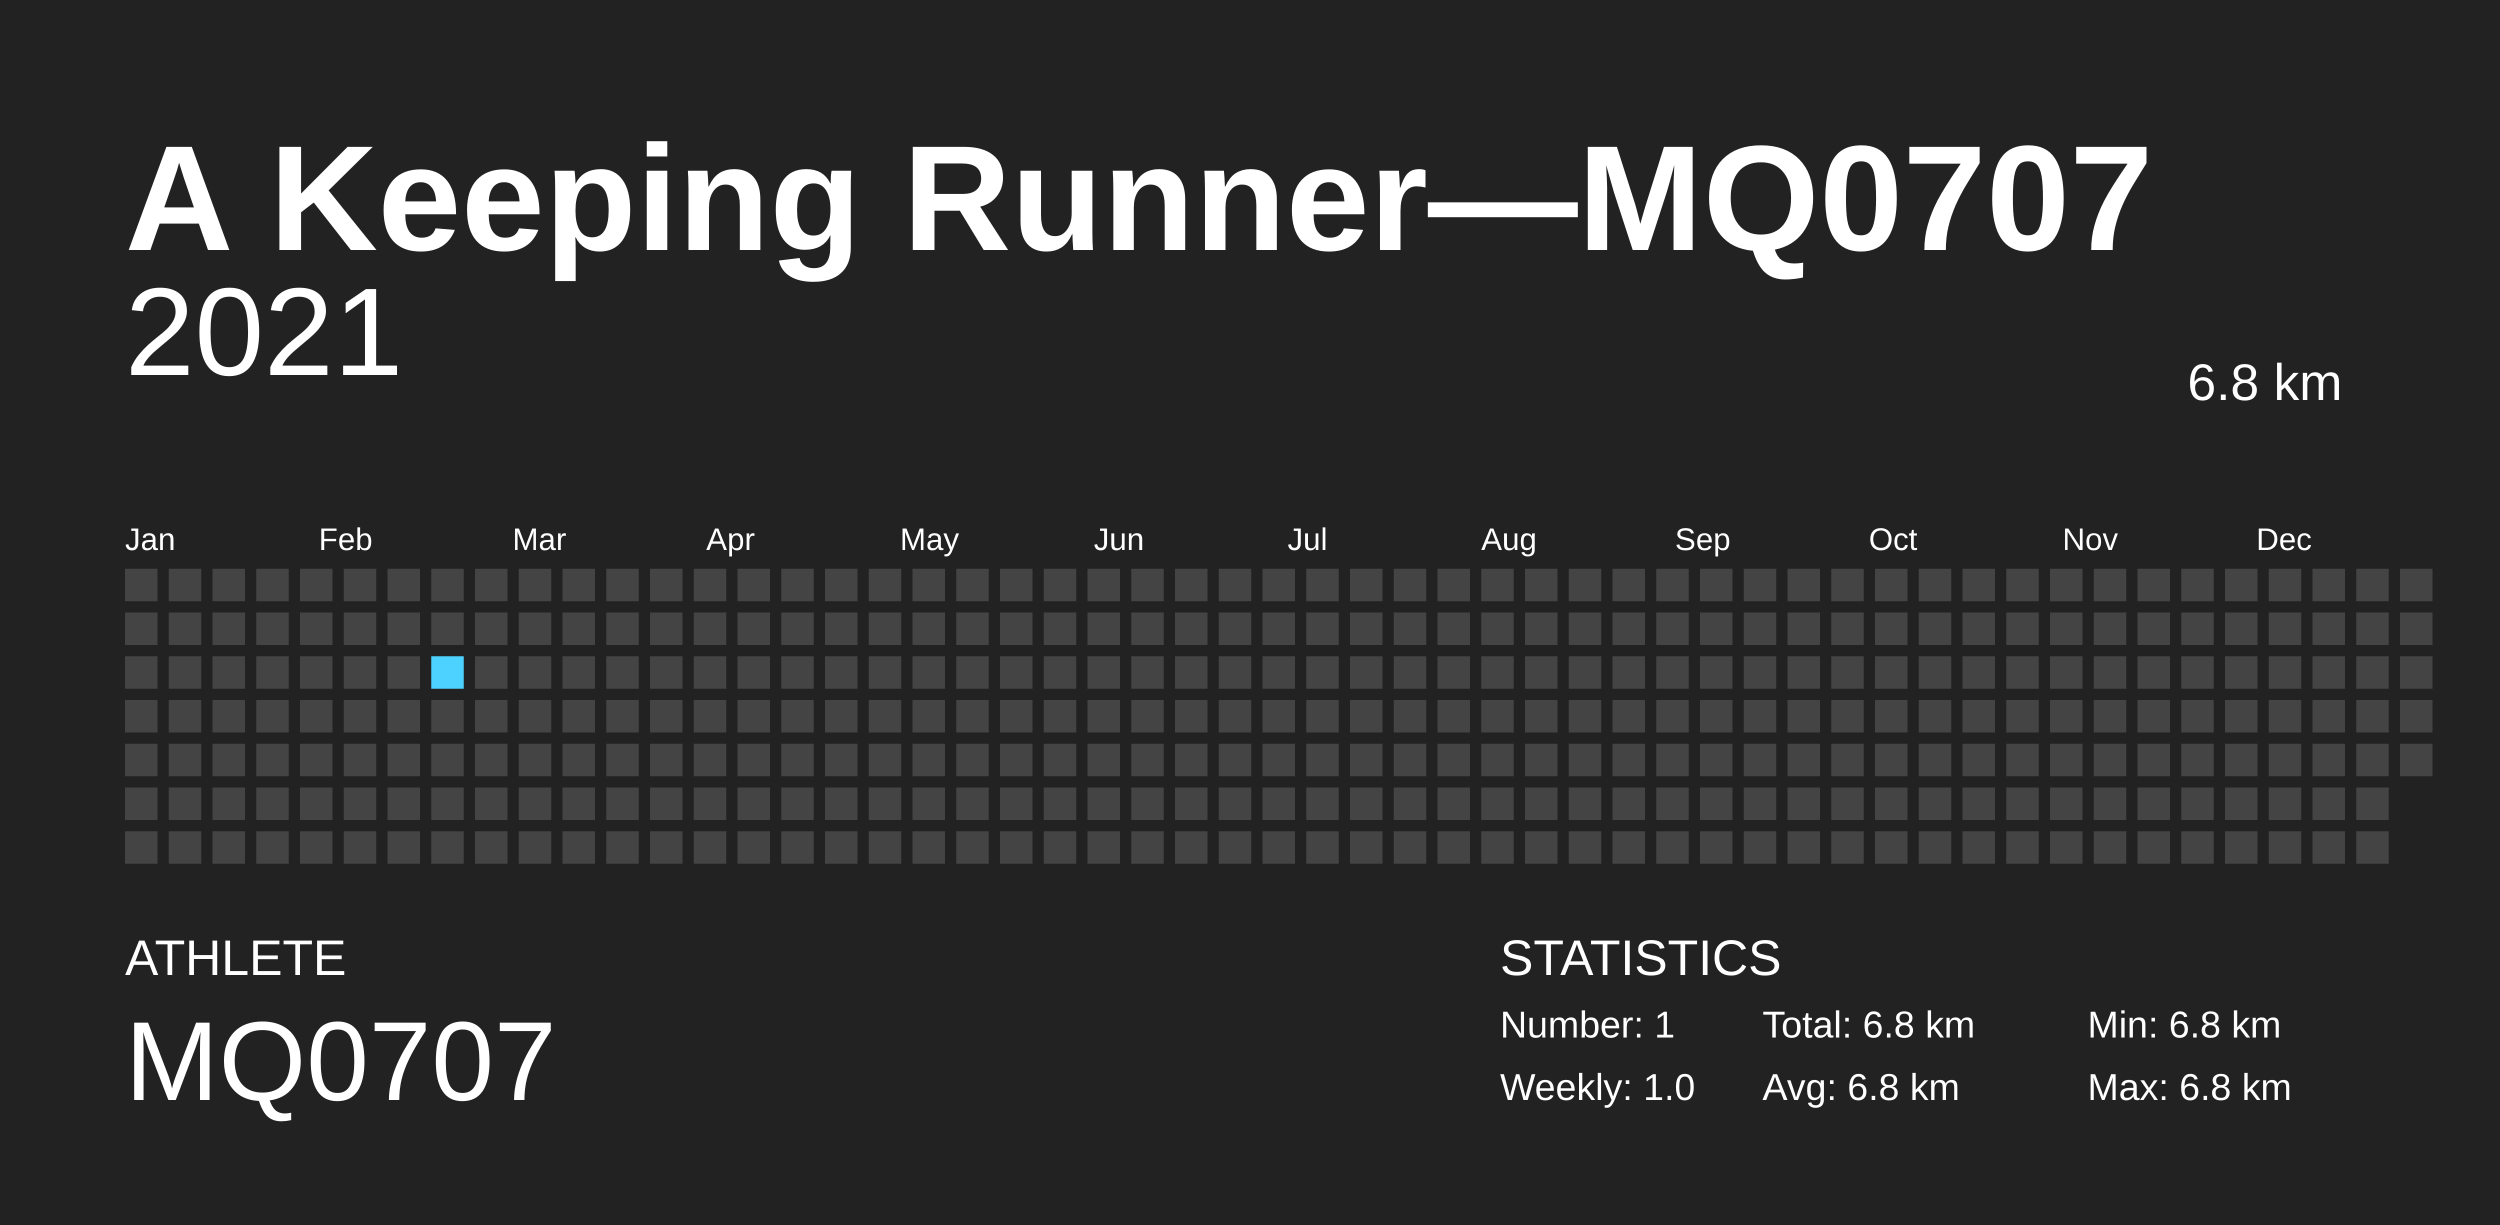
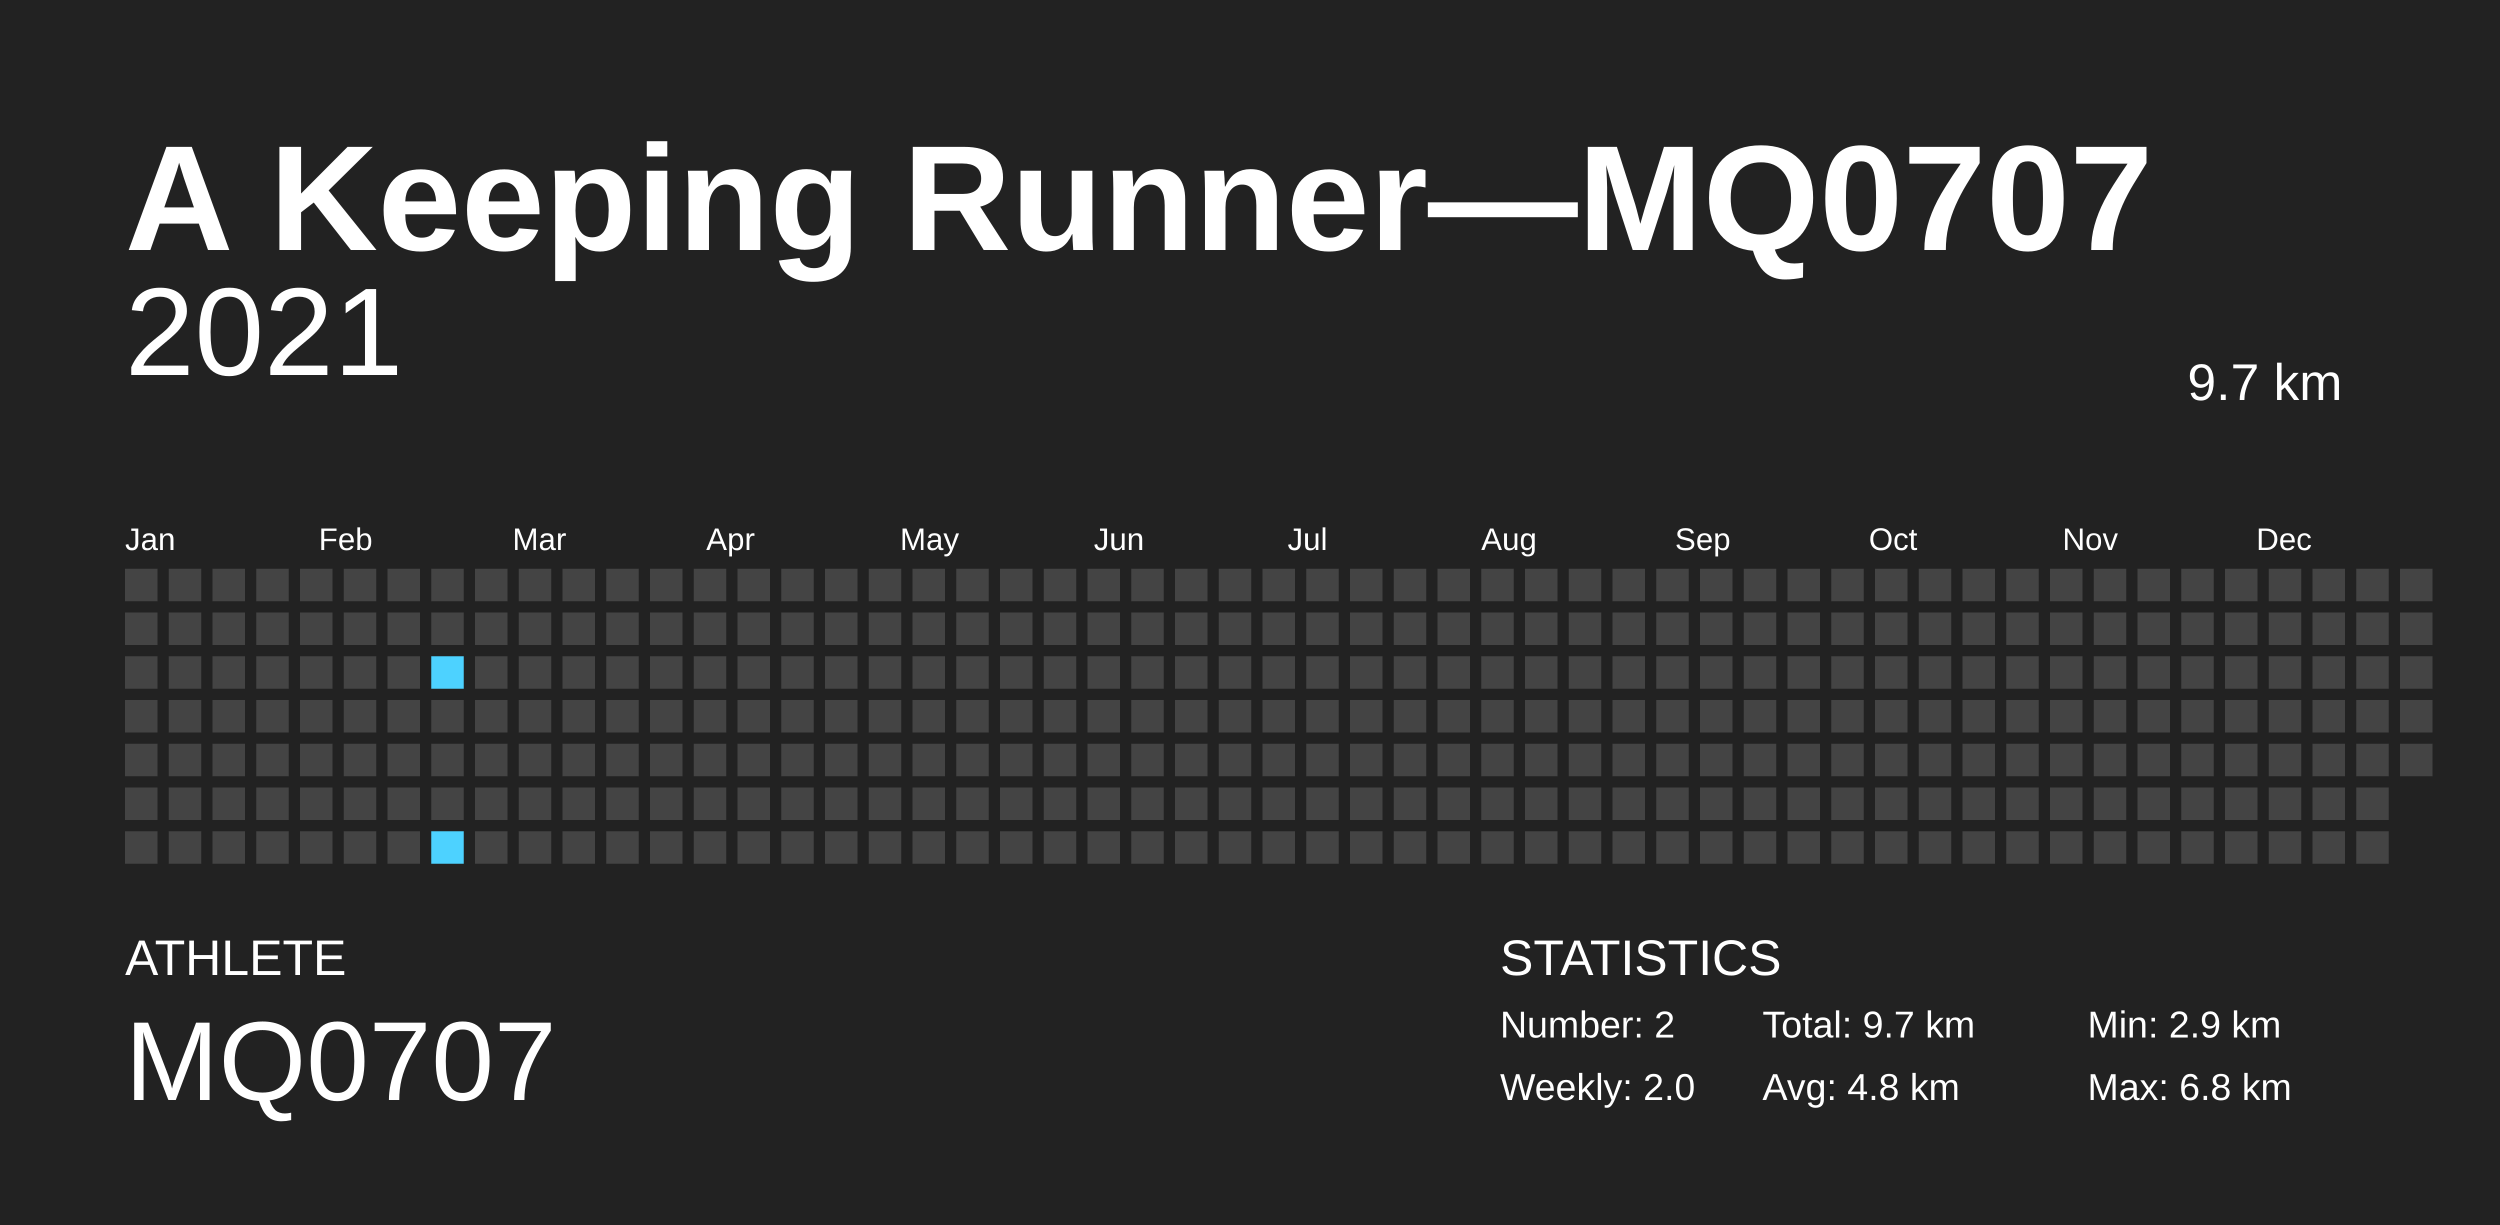
<svg xmlns="http://www.w3.org/2000/svg" baseProfile="full" height="98mm" version="1.1" viewBox="0,0,200,98" width="200mm">
  <defs />
  <rect fill="#222222" height="98" width="200" x="0" y="0" />
  <text fill="#FFFFFF" style="font-size:12px; font-family:Arial; font-weight:bold;" x="10" y="20">A Keeping Runner—MQ0707</text>
  <text fill="#FFFFFF" style="font-size:4px; font-family:Arial" x="10" y="78">ATHLETE</text>
  <text fill="#FFFFFF" style="font-size:9px; font-family:Arial" x="10" y="88">MQ0707</text>
  <text fill="#FFFFFF" style="font-size:4px; font-family:Arial" x="120" y="78">STATISTICS</text>
-   <text fill="#FFFFFF" style="font-size:3px; font-family:Arial" x="120" y="83">Number: 1</text>
-   <text fill="#FFFFFF" style="font-size:3px; font-family:Arial" x="120" y="88">Weekly: 1.0</text>
-   <text fill="#FFFFFF" style="font-size:3px; font-family:Arial" x="141" y="83">Total: 6.8 km</text>
-   <text fill="#FFFFFF" style="font-size:3px; font-family:Arial" x="141" y="88">Avg: 6.8 km</text>
-   <text fill="#FFFFFF" style="font-size:3px; font-family:Arial" x="167" y="83">Min: 6.8 km</text>
+   <text fill="#FFFFFF" style="font-size:3px; font-family:Arial" x="120" y="83">Number: 2</text>
+   <text fill="#FFFFFF" style="font-size:3px; font-family:Arial" x="120" y="88">Weekly: 2.0</text>
+   <text fill="#FFFFFF" style="font-size:3px; font-family:Arial" x="141" y="83">Total: 9.7 km</text>
+   <text fill="#FFFFFF" style="font-size:3px; font-family:Arial" x="141" y="88">Avg: 4.8 km</text>
+   <text fill="#FFFFFF" style="font-size:3px; font-family:Arial" x="167" y="83">Min: 2.9 km</text>
  <text fill="#FFFFFF" style="font-size:3px; font-family:Arial" x="167" y="88">Max: 6.8 km</text>
  <text alignment-baseline="hanging" fill="#FFFFFF" style="font-size:10.0px; font-family:Arial;" x="10" y="30">2021</text>
-   <text alignment-baseline="hanging" fill="#FFFFFF" style="font-size:4.125px; font-family:Arial;" x="175" y="32">6.8 km</text>
+   <text alignment-baseline="hanging" fill="#FFFFFF" style="font-size:4.125px; font-family:Arial;" x="175" y="32">9.7 km</text>
  <text fill="#FFFFFF" style="font-size:2.5px; font-family:Arial" x="10.0" y="44">Jan</text>
  <text fill="#FFFFFF" style="font-size:2.5px; font-family:Arial" x="25.5" y="44">Feb</text>
  <text fill="#FFFFFF" style="font-size:2.5px; font-family:Arial" x="41.0" y="44">Mar</text>
  <text fill="#FFFFFF" style="font-size:2.5px; font-family:Arial" x="56.5" y="44">Apr</text>
  <text fill="#FFFFFF" style="font-size:2.5px; font-family:Arial" x="72.0" y="44">May</text>
  <text fill="#FFFFFF" style="font-size:2.5px; font-family:Arial" x="87.5" y="44">Jun</text>
  <text fill="#FFFFFF" style="font-size:2.5px; font-family:Arial" x="103.0" y="44">Jul</text>
  <text fill="#FFFFFF" style="font-size:2.5px; font-family:Arial" x="118.5" y="44">Aug</text>
  <text fill="#FFFFFF" style="font-size:2.5px; font-family:Arial" x="134.0" y="44">Sep</text>
  <text fill="#FFFFFF" style="font-size:2.5px; font-family:Arial" x="149.5" y="44">Oct</text>
  <text fill="#FFFFFF" style="font-size:2.5px; font-family:Arial" x="165.0" y="44">Nov</text>
  <text fill="#FFFFFF" style="font-size:2.5px; font-family:Arial" x="180.5" y="44">Dec</text>
  <rect fill="#444444" height="2.6" width="2.6" x="10.0" y="45.5" />
  <rect fill="#444444" height="2.6" width="2.6" x="10.0" y="49.0" />
  <rect fill="#444444" height="2.6" width="2.6" x="10.0" y="52.5" />
  <rect fill="#444444" height="2.6" width="2.6" x="10.0" y="56.0" />
  <rect fill="#444444" height="2.6" width="2.6" x="10.0" y="59.5" />
  <rect fill="#444444" height="2.6" width="2.6" x="10.0" y="63.0" />
  <rect fill="#444444" height="2.6" width="2.6" x="10.0" y="66.5" />
  <rect fill="#444444" height="2.6" width="2.6" x="13.5" y="45.5" />
  <rect fill="#444444" height="2.6" width="2.6" x="13.5" y="49.0" />
  <rect fill="#444444" height="2.6" width="2.6" x="13.5" y="52.5" />
  <rect fill="#444444" height="2.6" width="2.6" x="13.5" y="56.0" />
  <rect fill="#444444" height="2.6" width="2.6" x="13.5" y="59.5" />
  <rect fill="#444444" height="2.6" width="2.6" x="13.5" y="63.0" />
  <rect fill="#444444" height="2.6" width="2.6" x="13.5" y="66.5" />
  <rect fill="#444444" height="2.6" width="2.6" x="17.0" y="45.5" />
  <rect fill="#444444" height="2.6" width="2.6" x="17.0" y="49.0" />
  <rect fill="#444444" height="2.6" width="2.6" x="17.0" y="52.5" />
  <rect fill="#444444" height="2.6" width="2.6" x="17.0" y="56.0" />
  <rect fill="#444444" height="2.6" width="2.6" x="17.0" y="59.5" />
  <rect fill="#444444" height="2.6" width="2.6" x="17.0" y="63.0" />
  <rect fill="#444444" height="2.6" width="2.6" x="17.0" y="66.5" />
  <rect fill="#444444" height="2.6" width="2.6" x="20.5" y="45.5" />
  <rect fill="#444444" height="2.6" width="2.6" x="20.5" y="49.0" />
  <rect fill="#444444" height="2.6" width="2.6" x="20.5" y="52.5" />
  <rect fill="#444444" height="2.6" width="2.6" x="20.5" y="56.0" />
  <rect fill="#444444" height="2.6" width="2.6" x="20.5" y="59.5" />
  <rect fill="#444444" height="2.6" width="2.6" x="20.5" y="63.0" />
  <rect fill="#444444" height="2.6" width="2.6" x="20.5" y="66.5" />
  <rect fill="#444444" height="2.6" width="2.6" x="24.0" y="45.5" />
  <rect fill="#444444" height="2.6" width="2.6" x="24.0" y="49.0" />
  <rect fill="#444444" height="2.6" width="2.6" x="24.0" y="52.5" />
  <rect fill="#444444" height="2.6" width="2.6" x="24.0" y="56.0" />
  <rect fill="#444444" height="2.6" width="2.6" x="24.0" y="59.5" />
  <rect fill="#444444" height="2.6" width="2.6" x="24.0" y="63.0" />
  <rect fill="#444444" height="2.6" width="2.6" x="24.0" y="66.5" />
  <rect fill="#444444" height="2.6" width="2.6" x="27.5" y="45.5" />
  <rect fill="#444444" height="2.6" width="2.6" x="27.5" y="49.0" />
  <rect fill="#444444" height="2.6" width="2.6" x="27.5" y="52.5" />
  <rect fill="#444444" height="2.6" width="2.6" x="27.5" y="56.0" />
  <rect fill="#444444" height="2.6" width="2.6" x="27.5" y="59.5" />
  <rect fill="#444444" height="2.6" width="2.6" x="27.5" y="63.0" />
  <rect fill="#444444" height="2.6" width="2.6" x="27.5" y="66.5" />
  <rect fill="#444444" height="2.6" width="2.6" x="31.0" y="45.5" />
  <rect fill="#444444" height="2.6" width="2.6" x="31.0" y="49.0" />
  <rect fill="#444444" height="2.6" width="2.6" x="31.0" y="52.5" />
  <rect fill="#444444" height="2.6" width="2.6" x="31.0" y="56.0" />
  <rect fill="#444444" height="2.6" width="2.6" x="31.0" y="59.5" />
  <rect fill="#444444" height="2.6" width="2.6" x="31.0" y="63.0" />
  <rect fill="#444444" height="2.6" width="2.6" x="31.0" y="66.5" />
  <rect fill="#444444" height="2.6" width="2.6" x="34.5" y="45.5" />
  <rect fill="#444444" height="2.6" width="2.6" x="34.5" y="49.0" />
-   <rect fill="#4DD2FF" height="2.6" width="2.6" x="34.5" y="52.5" />
+   <rect fill="#4dd2ff" height="2.6" width="2.6" x="34.5" y="52.5" />
  <rect fill="#444444" height="2.6" width="2.6" x="34.5" y="56.0" />
  <rect fill="#444444" height="2.6" width="2.6" x="34.5" y="59.5" />
  <rect fill="#444444" height="2.6" width="2.6" x="34.5" y="63.0" />
-   <rect fill="#444444" height="2.6" width="2.6" x="34.5" y="66.5" />
+   <rect fill="#4dd2ff" height="2.6" width="2.6" x="34.5" y="66.5" />
  <rect fill="#444444" height="2.6" width="2.6" x="38.0" y="45.5" />
  <rect fill="#444444" height="2.6" width="2.6" x="38.0" y="49.0" />
  <rect fill="#444444" height="2.6" width="2.6" x="38.0" y="52.5" />
  <rect fill="#444444" height="2.6" width="2.6" x="38.0" y="56.0" />
  <rect fill="#444444" height="2.6" width="2.6" x="38.0" y="59.5" />
  <rect fill="#444444" height="2.6" width="2.6" x="38.0" y="63.0" />
  <rect fill="#444444" height="2.6" width="2.6" x="38.0" y="66.5" />
  <rect fill="#444444" height="2.6" width="2.6" x="41.5" y="45.5" />
  <rect fill="#444444" height="2.6" width="2.6" x="41.5" y="49.0" />
  <rect fill="#444444" height="2.6" width="2.6" x="41.5" y="52.5" />
  <rect fill="#444444" height="2.6" width="2.6" x="41.5" y="56.0" />
  <rect fill="#444444" height="2.6" width="2.6" x="41.5" y="59.5" />
  <rect fill="#444444" height="2.6" width="2.6" x="41.5" y="63.0" />
  <rect fill="#444444" height="2.6" width="2.6" x="41.5" y="66.5" />
  <rect fill="#444444" height="2.6" width="2.6" x="45.0" y="45.5" />
  <rect fill="#444444" height="2.6" width="2.6" x="45.0" y="49.0" />
  <rect fill="#444444" height="2.6" width="2.6" x="45.0" y="52.5" />
  <rect fill="#444444" height="2.6" width="2.6" x="45.0" y="56.0" />
  <rect fill="#444444" height="2.6" width="2.6" x="45.0" y="59.5" />
  <rect fill="#444444" height="2.6" width="2.6" x="45.0" y="63.0" />
  <rect fill="#444444" height="2.6" width="2.6" x="45.0" y="66.5" />
  <rect fill="#444444" height="2.6" width="2.6" x="48.5" y="45.5" />
  <rect fill="#444444" height="2.6" width="2.6" x="48.5" y="49.0" />
  <rect fill="#444444" height="2.6" width="2.6" x="48.5" y="52.5" />
  <rect fill="#444444" height="2.6" width="2.6" x="48.5" y="56.0" />
  <rect fill="#444444" height="2.6" width="2.6" x="48.5" y="59.5" />
  <rect fill="#444444" height="2.6" width="2.6" x="48.5" y="63.0" />
  <rect fill="#444444" height="2.6" width="2.6" x="48.5" y="66.5" />
  <rect fill="#444444" height="2.6" width="2.6" x="52.0" y="45.5" />
  <rect fill="#444444" height="2.6" width="2.6" x="52.0" y="49.0" />
  <rect fill="#444444" height="2.6" width="2.6" x="52.0" y="52.5" />
  <rect fill="#444444" height="2.6" width="2.6" x="52.0" y="56.0" />
  <rect fill="#444444" height="2.6" width="2.6" x="52.0" y="59.5" />
  <rect fill="#444444" height="2.6" width="2.6" x="52.0" y="63.0" />
  <rect fill="#444444" height="2.6" width="2.6" x="52.0" y="66.5" />
  <rect fill="#444444" height="2.6" width="2.6" x="55.5" y="45.5" />
  <rect fill="#444444" height="2.6" width="2.6" x="55.5" y="49.0" />
  <rect fill="#444444" height="2.6" width="2.6" x="55.5" y="52.5" />
  <rect fill="#444444" height="2.6" width="2.6" x="55.5" y="56.0" />
  <rect fill="#444444" height="2.6" width="2.6" x="55.5" y="59.5" />
  <rect fill="#444444" height="2.6" width="2.6" x="55.5" y="63.0" />
  <rect fill="#444444" height="2.6" width="2.6" x="55.5" y="66.5" />
  <rect fill="#444444" height="2.6" width="2.6" x="59.0" y="45.5" />
  <rect fill="#444444" height="2.6" width="2.6" x="59.0" y="49.0" />
  <rect fill="#444444" height="2.6" width="2.6" x="59.0" y="52.5" />
  <rect fill="#444444" height="2.6" width="2.6" x="59.0" y="56.0" />
  <rect fill="#444444" height="2.6" width="2.6" x="59.0" y="59.5" />
  <rect fill="#444444" height="2.6" width="2.6" x="59.0" y="63.0" />
  <rect fill="#444444" height="2.6" width="2.6" x="59.0" y="66.5" />
  <rect fill="#444444" height="2.6" width="2.6" x="62.5" y="45.5" />
  <rect fill="#444444" height="2.6" width="2.6" x="62.5" y="49.0" />
  <rect fill="#444444" height="2.6" width="2.6" x="62.5" y="52.5" />
  <rect fill="#444444" height="2.6" width="2.6" x="62.5" y="56.0" />
  <rect fill="#444444" height="2.6" width="2.6" x="62.5" y="59.5" />
  <rect fill="#444444" height="2.6" width="2.6" x="62.5" y="63.0" />
  <rect fill="#444444" height="2.6" width="2.6" x="62.5" y="66.5" />
  <rect fill="#444444" height="2.6" width="2.6" x="66.0" y="45.5" />
  <rect fill="#444444" height="2.6" width="2.6" x="66.0" y="49.0" />
  <rect fill="#444444" height="2.6" width="2.6" x="66.0" y="52.5" />
  <rect fill="#444444" height="2.6" width="2.6" x="66.0" y="56.0" />
  <rect fill="#444444" height="2.6" width="2.6" x="66.0" y="59.5" />
  <rect fill="#444444" height="2.6" width="2.6" x="66.0" y="63.0" />
  <rect fill="#444444" height="2.6" width="2.6" x="66.0" y="66.5" />
  <rect fill="#444444" height="2.6" width="2.6" x="69.5" y="45.5" />
  <rect fill="#444444" height="2.6" width="2.6" x="69.5" y="49.0" />
  <rect fill="#444444" height="2.6" width="2.6" x="69.5" y="52.5" />
  <rect fill="#444444" height="2.6" width="2.6" x="69.5" y="56.0" />
  <rect fill="#444444" height="2.6" width="2.6" x="69.5" y="59.5" />
  <rect fill="#444444" height="2.6" width="2.6" x="69.5" y="63.0" />
  <rect fill="#444444" height="2.6" width="2.6" x="69.5" y="66.5" />
  <rect fill="#444444" height="2.6" width="2.6" x="73.0" y="45.5" />
  <rect fill="#444444" height="2.6" width="2.6" x="73.0" y="49.0" />
  <rect fill="#444444" height="2.6" width="2.6" x="73.0" y="52.5" />
  <rect fill="#444444" height="2.6" width="2.6" x="73.0" y="56.0" />
  <rect fill="#444444" height="2.6" width="2.6" x="73.0" y="59.5" />
  <rect fill="#444444" height="2.6" width="2.6" x="73.0" y="63.0" />
  <rect fill="#444444" height="2.6" width="2.6" x="73.0" y="66.5" />
  <rect fill="#444444" height="2.6" width="2.6" x="76.5" y="45.5" />
  <rect fill="#444444" height="2.6" width="2.6" x="76.5" y="49.0" />
  <rect fill="#444444" height="2.6" width="2.6" x="76.5" y="52.5" />
  <rect fill="#444444" height="2.6" width="2.6" x="76.5" y="56.0" />
  <rect fill="#444444" height="2.6" width="2.6" x="76.5" y="59.5" />
  <rect fill="#444444" height="2.6" width="2.6" x="76.5" y="63.0" />
  <rect fill="#444444" height="2.6" width="2.6" x="76.5" y="66.5" />
  <rect fill="#444444" height="2.6" width="2.6" x="80.0" y="45.5" />
  <rect fill="#444444" height="2.6" width="2.6" x="80.0" y="49.0" />
  <rect fill="#444444" height="2.6" width="2.6" x="80.0" y="52.5" />
  <rect fill="#444444" height="2.6" width="2.6" x="80.0" y="56.0" />
  <rect fill="#444444" height="2.6" width="2.6" x="80.0" y="59.5" />
  <rect fill="#444444" height="2.6" width="2.6" x="80.0" y="63.0" />
  <rect fill="#444444" height="2.6" width="2.6" x="80.0" y="66.5" />
  <rect fill="#444444" height="2.6" width="2.6" x="83.5" y="45.5" />
  <rect fill="#444444" height="2.6" width="2.6" x="83.5" y="49.0" />
  <rect fill="#444444" height="2.6" width="2.6" x="83.5" y="52.5" />
  <rect fill="#444444" height="2.6" width="2.6" x="83.5" y="56.0" />
  <rect fill="#444444" height="2.6" width="2.6" x="83.5" y="59.5" />
  <rect fill="#444444" height="2.6" width="2.6" x="83.5" y="63.0" />
  <rect fill="#444444" height="2.6" width="2.6" x="83.5" y="66.5" />
  <rect fill="#444444" height="2.6" width="2.6" x="87.0" y="45.5" />
  <rect fill="#444444" height="2.6" width="2.6" x="87.0" y="49.0" />
  <rect fill="#444444" height="2.6" width="2.6" x="87.0" y="52.5" />
  <rect fill="#444444" height="2.6" width="2.6" x="87.0" y="56.0" />
  <rect fill="#444444" height="2.6" width="2.6" x="87.0" y="59.5" />
  <rect fill="#444444" height="2.6" width="2.6" x="87.0" y="63.0" />
  <rect fill="#444444" height="2.6" width="2.6" x="87.0" y="66.5" />
  <rect fill="#444444" height="2.6" width="2.6" x="90.5" y="45.5" />
  <rect fill="#444444" height="2.6" width="2.6" x="90.5" y="49.0" />
  <rect fill="#444444" height="2.6" width="2.6" x="90.5" y="52.5" />
  <rect fill="#444444" height="2.6" width="2.6" x="90.5" y="56.0" />
  <rect fill="#444444" height="2.6" width="2.6" x="90.5" y="59.5" />
  <rect fill="#444444" height="2.6" width="2.6" x="90.5" y="63.0" />
  <rect fill="#444444" height="2.6" width="2.6" x="90.5" y="66.5" />
  <rect fill="#444444" height="2.6" width="2.6" x="94.0" y="45.5" />
  <rect fill="#444444" height="2.6" width="2.6" x="94.0" y="49.0" />
  <rect fill="#444444" height="2.6" width="2.6" x="94.0" y="52.5" />
  <rect fill="#444444" height="2.6" width="2.6" x="94.0" y="56.0" />
  <rect fill="#444444" height="2.6" width="2.6" x="94.0" y="59.5" />
  <rect fill="#444444" height="2.6" width="2.6" x="94.0" y="63.0" />
  <rect fill="#444444" height="2.6" width="2.6" x="94.0" y="66.5" />
  <rect fill="#444444" height="2.6" width="2.6" x="97.5" y="45.5" />
  <rect fill="#444444" height="2.6" width="2.6" x="97.5" y="49.0" />
  <rect fill="#444444" height="2.6" width="2.6" x="97.5" y="52.5" />
  <rect fill="#444444" height="2.6" width="2.6" x="97.5" y="56.0" />
  <rect fill="#444444" height="2.6" width="2.6" x="97.5" y="59.5" />
  <rect fill="#444444" height="2.6" width="2.6" x="97.5" y="63.0" />
  <rect fill="#444444" height="2.6" width="2.6" x="97.5" y="66.5" />
  <rect fill="#444444" height="2.6" width="2.6" x="101.0" y="45.5" />
  <rect fill="#444444" height="2.6" width="2.6" x="101.0" y="49.0" />
  <rect fill="#444444" height="2.6" width="2.6" x="101.0" y="52.5" />
  <rect fill="#444444" height="2.6" width="2.6" x="101.0" y="56.0" />
  <rect fill="#444444" height="2.6" width="2.6" x="101.0" y="59.5" />
  <rect fill="#444444" height="2.6" width="2.6" x="101.0" y="63.0" />
  <rect fill="#444444" height="2.6" width="2.6" x="101.0" y="66.5" />
  <rect fill="#444444" height="2.6" width="2.6" x="104.5" y="45.5" />
  <rect fill="#444444" height="2.6" width="2.6" x="104.5" y="49.0" />
  <rect fill="#444444" height="2.6" width="2.6" x="104.5" y="52.5" />
  <rect fill="#444444" height="2.6" width="2.6" x="104.5" y="56.0" />
  <rect fill="#444444" height="2.6" width="2.6" x="104.5" y="59.5" />
  <rect fill="#444444" height="2.6" width="2.6" x="104.5" y="63.0" />
  <rect fill="#444444" height="2.6" width="2.6" x="104.5" y="66.5" />
  <rect fill="#444444" height="2.6" width="2.6" x="108.0" y="45.5" />
  <rect fill="#444444" height="2.6" width="2.6" x="108.0" y="49.0" />
  <rect fill="#444444" height="2.6" width="2.6" x="108.0" y="52.5" />
  <rect fill="#444444" height="2.6" width="2.6" x="108.0" y="56.0" />
  <rect fill="#444444" height="2.6" width="2.6" x="108.0" y="59.5" />
  <rect fill="#444444" height="2.6" width="2.6" x="108.0" y="63.0" />
  <rect fill="#444444" height="2.6" width="2.6" x="108.0" y="66.5" />
  <rect fill="#444444" height="2.6" width="2.6" x="111.5" y="45.5" />
  <rect fill="#444444" height="2.6" width="2.6" x="111.5" y="49.0" />
  <rect fill="#444444" height="2.6" width="2.6" x="111.5" y="52.5" />
  <rect fill="#444444" height="2.6" width="2.6" x="111.5" y="56.0" />
  <rect fill="#444444" height="2.6" width="2.6" x="111.5" y="59.5" />
  <rect fill="#444444" height="2.6" width="2.6" x="111.5" y="63.0" />
  <rect fill="#444444" height="2.6" width="2.6" x="111.5" y="66.5" />
  <rect fill="#444444" height="2.6" width="2.6" x="115.0" y="45.5" />
  <rect fill="#444444" height="2.6" width="2.6" x="115.0" y="49.0" />
  <rect fill="#444444" height="2.6" width="2.6" x="115.0" y="52.5" />
  <rect fill="#444444" height="2.6" width="2.6" x="115.0" y="56.0" />
  <rect fill="#444444" height="2.6" width="2.6" x="115.0" y="59.5" />
  <rect fill="#444444" height="2.6" width="2.6" x="115.0" y="63.0" />
  <rect fill="#444444" height="2.6" width="2.6" x="115.0" y="66.5" />
  <rect fill="#444444" height="2.6" width="2.6" x="118.5" y="45.5" />
  <rect fill="#444444" height="2.6" width="2.6" x="118.5" y="49.0" />
  <rect fill="#444444" height="2.6" width="2.6" x="118.5" y="52.5" />
  <rect fill="#444444" height="2.6" width="2.6" x="118.5" y="56.0" />
  <rect fill="#444444" height="2.6" width="2.6" x="118.5" y="59.5" />
  <rect fill="#444444" height="2.6" width="2.6" x="118.5" y="63.0" />
  <rect fill="#444444" height="2.6" width="2.6" x="118.5" y="66.5" />
  <rect fill="#444444" height="2.6" width="2.6" x="122.0" y="45.5" />
  <rect fill="#444444" height="2.6" width="2.6" x="122.0" y="49.0" />
  <rect fill="#444444" height="2.6" width="2.6" x="122.0" y="52.5" />
  <rect fill="#444444" height="2.6" width="2.6" x="122.0" y="56.0" />
  <rect fill="#444444" height="2.6" width="2.6" x="122.0" y="59.5" />
  <rect fill="#444444" height="2.6" width="2.6" x="122.0" y="63.0" />
  <rect fill="#444444" height="2.6" width="2.6" x="122.0" y="66.5" />
  <rect fill="#444444" height="2.6" width="2.6" x="125.5" y="45.5" />
  <rect fill="#444444" height="2.6" width="2.6" x="125.5" y="49.0" />
  <rect fill="#444444" height="2.6" width="2.6" x="125.5" y="52.5" />
  <rect fill="#444444" height="2.6" width="2.6" x="125.5" y="56.0" />
  <rect fill="#444444" height="2.6" width="2.6" x="125.5" y="59.5" />
  <rect fill="#444444" height="2.6" width="2.6" x="125.5" y="63.0" />
  <rect fill="#444444" height="2.6" width="2.6" x="125.5" y="66.5" />
  <rect fill="#444444" height="2.6" width="2.6" x="129.0" y="45.5" />
  <rect fill="#444444" height="2.6" width="2.6" x="129.0" y="49.0" />
  <rect fill="#444444" height="2.6" width="2.6" x="129.0" y="52.5" />
  <rect fill="#444444" height="2.6" width="2.6" x="129.0" y="56.0" />
  <rect fill="#444444" height="2.6" width="2.6" x="129.0" y="59.5" />
  <rect fill="#444444" height="2.6" width="2.6" x="129.0" y="63.0" />
  <rect fill="#444444" height="2.6" width="2.6" x="129.0" y="66.5" />
  <rect fill="#444444" height="2.6" width="2.6" x="132.5" y="45.5" />
  <rect fill="#444444" height="2.6" width="2.6" x="132.5" y="49.0" />
  <rect fill="#444444" height="2.6" width="2.6" x="132.5" y="52.5" />
  <rect fill="#444444" height="2.6" width="2.6" x="132.5" y="56.0" />
  <rect fill="#444444" height="2.6" width="2.6" x="132.5" y="59.5" />
  <rect fill="#444444" height="2.6" width="2.6" x="132.5" y="63.0" />
  <rect fill="#444444" height="2.6" width="2.6" x="132.5" y="66.5" />
  <rect fill="#444444" height="2.6" width="2.6" x="136.0" y="45.5" />
  <rect fill="#444444" height="2.6" width="2.6" x="136.0" y="49.0" />
  <rect fill="#444444" height="2.6" width="2.6" x="136.0" y="52.5" />
  <rect fill="#444444" height="2.6" width="2.6" x="136.0" y="56.0" />
  <rect fill="#444444" height="2.6" width="2.6" x="136.0" y="59.5" />
  <rect fill="#444444" height="2.6" width="2.6" x="136.0" y="63.0" />
  <rect fill="#444444" height="2.6" width="2.6" x="136.0" y="66.5" />
  <rect fill="#444444" height="2.6" width="2.6" x="139.5" y="45.5" />
  <rect fill="#444444" height="2.6" width="2.6" x="139.5" y="49.0" />
  <rect fill="#444444" height="2.6" width="2.6" x="139.5" y="52.5" />
  <rect fill="#444444" height="2.6" width="2.6" x="139.5" y="56.0" />
  <rect fill="#444444" height="2.6" width="2.6" x="139.5" y="59.5" />
  <rect fill="#444444" height="2.6" width="2.6" x="139.5" y="63.0" />
  <rect fill="#444444" height="2.6" width="2.6" x="139.5" y="66.5" />
  <rect fill="#444444" height="2.6" width="2.6" x="143.0" y="45.5" />
  <rect fill="#444444" height="2.6" width="2.6" x="143.0" y="49.0" />
  <rect fill="#444444" height="2.6" width="2.6" x="143.0" y="52.5" />
  <rect fill="#444444" height="2.6" width="2.6" x="143.0" y="56.0" />
  <rect fill="#444444" height="2.6" width="2.6" x="143.0" y="59.5" />
  <rect fill="#444444" height="2.6" width="2.6" x="143.0" y="63.0" />
  <rect fill="#444444" height="2.6" width="2.6" x="143.0" y="66.5" />
  <rect fill="#444444" height="2.6" width="2.6" x="146.5" y="45.5" />
  <rect fill="#444444" height="2.6" width="2.6" x="146.5" y="49.0" />
  <rect fill="#444444" height="2.6" width="2.6" x="146.5" y="52.5" />
  <rect fill="#444444" height="2.6" width="2.6" x="146.5" y="56.0" />
  <rect fill="#444444" height="2.6" width="2.6" x="146.5" y="59.5" />
  <rect fill="#444444" height="2.6" width="2.6" x="146.5" y="63.0" />
  <rect fill="#444444" height="2.6" width="2.6" x="146.5" y="66.5" />
  <rect fill="#444444" height="2.6" width="2.6" x="150.0" y="45.5" />
  <rect fill="#444444" height="2.6" width="2.6" x="150.0" y="49.0" />
  <rect fill="#444444" height="2.6" width="2.6" x="150.0" y="52.5" />
  <rect fill="#444444" height="2.6" width="2.6" x="150.0" y="56.0" />
  <rect fill="#444444" height="2.6" width="2.6" x="150.0" y="59.5" />
  <rect fill="#444444" height="2.6" width="2.6" x="150.0" y="63.0" />
  <rect fill="#444444" height="2.6" width="2.6" x="150.0" y="66.5" />
  <rect fill="#444444" height="2.6" width="2.6" x="153.5" y="45.5" />
  <rect fill="#444444" height="2.6" width="2.6" x="153.5" y="49.0" />
  <rect fill="#444444" height="2.6" width="2.6" x="153.5" y="52.5" />
  <rect fill="#444444" height="2.6" width="2.6" x="153.5" y="56.0" />
  <rect fill="#444444" height="2.6" width="2.6" x="153.5" y="59.5" />
  <rect fill="#444444" height="2.6" width="2.6" x="153.5" y="63.0" />
  <rect fill="#444444" height="2.6" width="2.6" x="153.5" y="66.5" />
  <rect fill="#444444" height="2.6" width="2.6" x="157.0" y="45.5" />
  <rect fill="#444444" height="2.6" width="2.6" x="157.0" y="49.0" />
  <rect fill="#444444" height="2.6" width="2.6" x="157.0" y="52.5" />
  <rect fill="#444444" height="2.6" width="2.6" x="157.0" y="56.0" />
  <rect fill="#444444" height="2.6" width="2.6" x="157.0" y="59.5" />
  <rect fill="#444444" height="2.6" width="2.6" x="157.0" y="63.0" />
  <rect fill="#444444" height="2.6" width="2.6" x="157.0" y="66.5" />
  <rect fill="#444444" height="2.6" width="2.6" x="160.5" y="45.5" />
  <rect fill="#444444" height="2.6" width="2.6" x="160.5" y="49.0" />
  <rect fill="#444444" height="2.6" width="2.6" x="160.5" y="52.5" />
  <rect fill="#444444" height="2.6" width="2.6" x="160.5" y="56.0" />
  <rect fill="#444444" height="2.6" width="2.6" x="160.5" y="59.5" />
  <rect fill="#444444" height="2.6" width="2.6" x="160.5" y="63.0" />
  <rect fill="#444444" height="2.6" width="2.6" x="160.5" y="66.5" />
  <rect fill="#444444" height="2.6" width="2.6" x="164.0" y="45.5" />
  <rect fill="#444444" height="2.6" width="2.6" x="164.0" y="49.0" />
  <rect fill="#444444" height="2.6" width="2.6" x="164.0" y="52.5" />
  <rect fill="#444444" height="2.6" width="2.6" x="164.0" y="56.0" />
  <rect fill="#444444" height="2.6" width="2.6" x="164.0" y="59.5" />
  <rect fill="#444444" height="2.6" width="2.6" x="164.0" y="63.0" />
  <rect fill="#444444" height="2.6" width="2.6" x="164.0" y="66.5" />
  <rect fill="#444444" height="2.6" width="2.6" x="167.5" y="45.5" />
  <rect fill="#444444" height="2.6" width="2.6" x="167.5" y="49.0" />
  <rect fill="#444444" height="2.6" width="2.6" x="167.5" y="52.5" />
  <rect fill="#444444" height="2.6" width="2.6" x="167.5" y="56.0" />
  <rect fill="#444444" height="2.6" width="2.6" x="167.5" y="59.5" />
  <rect fill="#444444" height="2.6" width="2.6" x="167.5" y="63.0" />
  <rect fill="#444444" height="2.6" width="2.6" x="167.5" y="66.5" />
  <rect fill="#444444" height="2.6" width="2.6" x="171.0" y="45.5" />
  <rect fill="#444444" height="2.6" width="2.6" x="171.0" y="49.0" />
  <rect fill="#444444" height="2.6" width="2.6" x="171.0" y="52.5" />
  <rect fill="#444444" height="2.6" width="2.6" x="171.0" y="56.0" />
  <rect fill="#444444" height="2.6" width="2.6" x="171.0" y="59.5" />
  <rect fill="#444444" height="2.6" width="2.6" x="171.0" y="63.0" />
  <rect fill="#444444" height="2.6" width="2.6" x="171.0" y="66.5" />
  <rect fill="#444444" height="2.6" width="2.6" x="174.5" y="45.5" />
  <rect fill="#444444" height="2.6" width="2.6" x="174.5" y="49.0" />
  <rect fill="#444444" height="2.6" width="2.6" x="174.5" y="52.5" />
  <rect fill="#444444" height="2.6" width="2.6" x="174.5" y="56.0" />
  <rect fill="#444444" height="2.6" width="2.6" x="174.5" y="59.5" />
  <rect fill="#444444" height="2.6" width="2.6" x="174.5" y="63.0" />
  <rect fill="#444444" height="2.6" width="2.6" x="174.5" y="66.5" />
  <rect fill="#444444" height="2.6" width="2.6" x="178.0" y="45.5" />
  <rect fill="#444444" height="2.6" width="2.6" x="178.0" y="49.0" />
  <rect fill="#444444" height="2.6" width="2.6" x="178.0" y="52.5" />
  <rect fill="#444444" height="2.6" width="2.6" x="178.0" y="56.0" />
  <rect fill="#444444" height="2.6" width="2.6" x="178.0" y="59.5" />
  <rect fill="#444444" height="2.6" width="2.6" x="178.0" y="63.0" />
  <rect fill="#444444" height="2.6" width="2.6" x="178.0" y="66.5" />
  <rect fill="#444444" height="2.6" width="2.6" x="181.5" y="45.5" />
  <rect fill="#444444" height="2.6" width="2.6" x="181.5" y="49.0" />
  <rect fill="#444444" height="2.6" width="2.6" x="181.5" y="52.5" />
  <rect fill="#444444" height="2.6" width="2.6" x="181.5" y="56.0" />
  <rect fill="#444444" height="2.6" width="2.6" x="181.5" y="59.5" />
  <rect fill="#444444" height="2.6" width="2.6" x="181.5" y="63.0" />
  <rect fill="#444444" height="2.6" width="2.6" x="181.5" y="66.5" />
  <rect fill="#444444" height="2.6" width="2.6" x="185.0" y="45.5" />
  <rect fill="#444444" height="2.6" width="2.6" x="185.0" y="49.0" />
  <rect fill="#444444" height="2.6" width="2.6" x="185.0" y="52.5" />
  <rect fill="#444444" height="2.6" width="2.6" x="185.0" y="56.0" />
  <rect fill="#444444" height="2.6" width="2.6" x="185.0" y="59.5" />
  <rect fill="#444444" height="2.6" width="2.6" x="185.0" y="63.0" />
  <rect fill="#444444" height="2.6" width="2.6" x="185.0" y="66.5" />
  <rect fill="#444444" height="2.6" width="2.6" x="188.5" y="45.5" />
  <rect fill="#444444" height="2.6" width="2.6" x="188.5" y="49.0" />
  <rect fill="#444444" height="2.6" width="2.6" x="188.5" y="52.5" />
  <rect fill="#444444" height="2.6" width="2.6" x="188.5" y="56.0" />
  <rect fill="#444444" height="2.6" width="2.6" x="188.5" y="59.5" />
  <rect fill="#444444" height="2.6" width="2.6" x="188.5" y="63.0" />
  <rect fill="#444444" height="2.6" width="2.6" x="188.5" y="66.5" />
  <rect fill="#444444" height="2.6" width="2.6" x="192.0" y="45.5" />
  <rect fill="#444444" height="2.6" width="2.6" x="192.0" y="49.0" />
  <rect fill="#444444" height="2.6" width="2.6" x="192.0" y="52.5" />
  <rect fill="#444444" height="2.6" width="2.6" x="192.0" y="56.0" />
  <rect fill="#444444" height="2.6" width="2.6" x="192.0" y="59.5" />
</svg>
